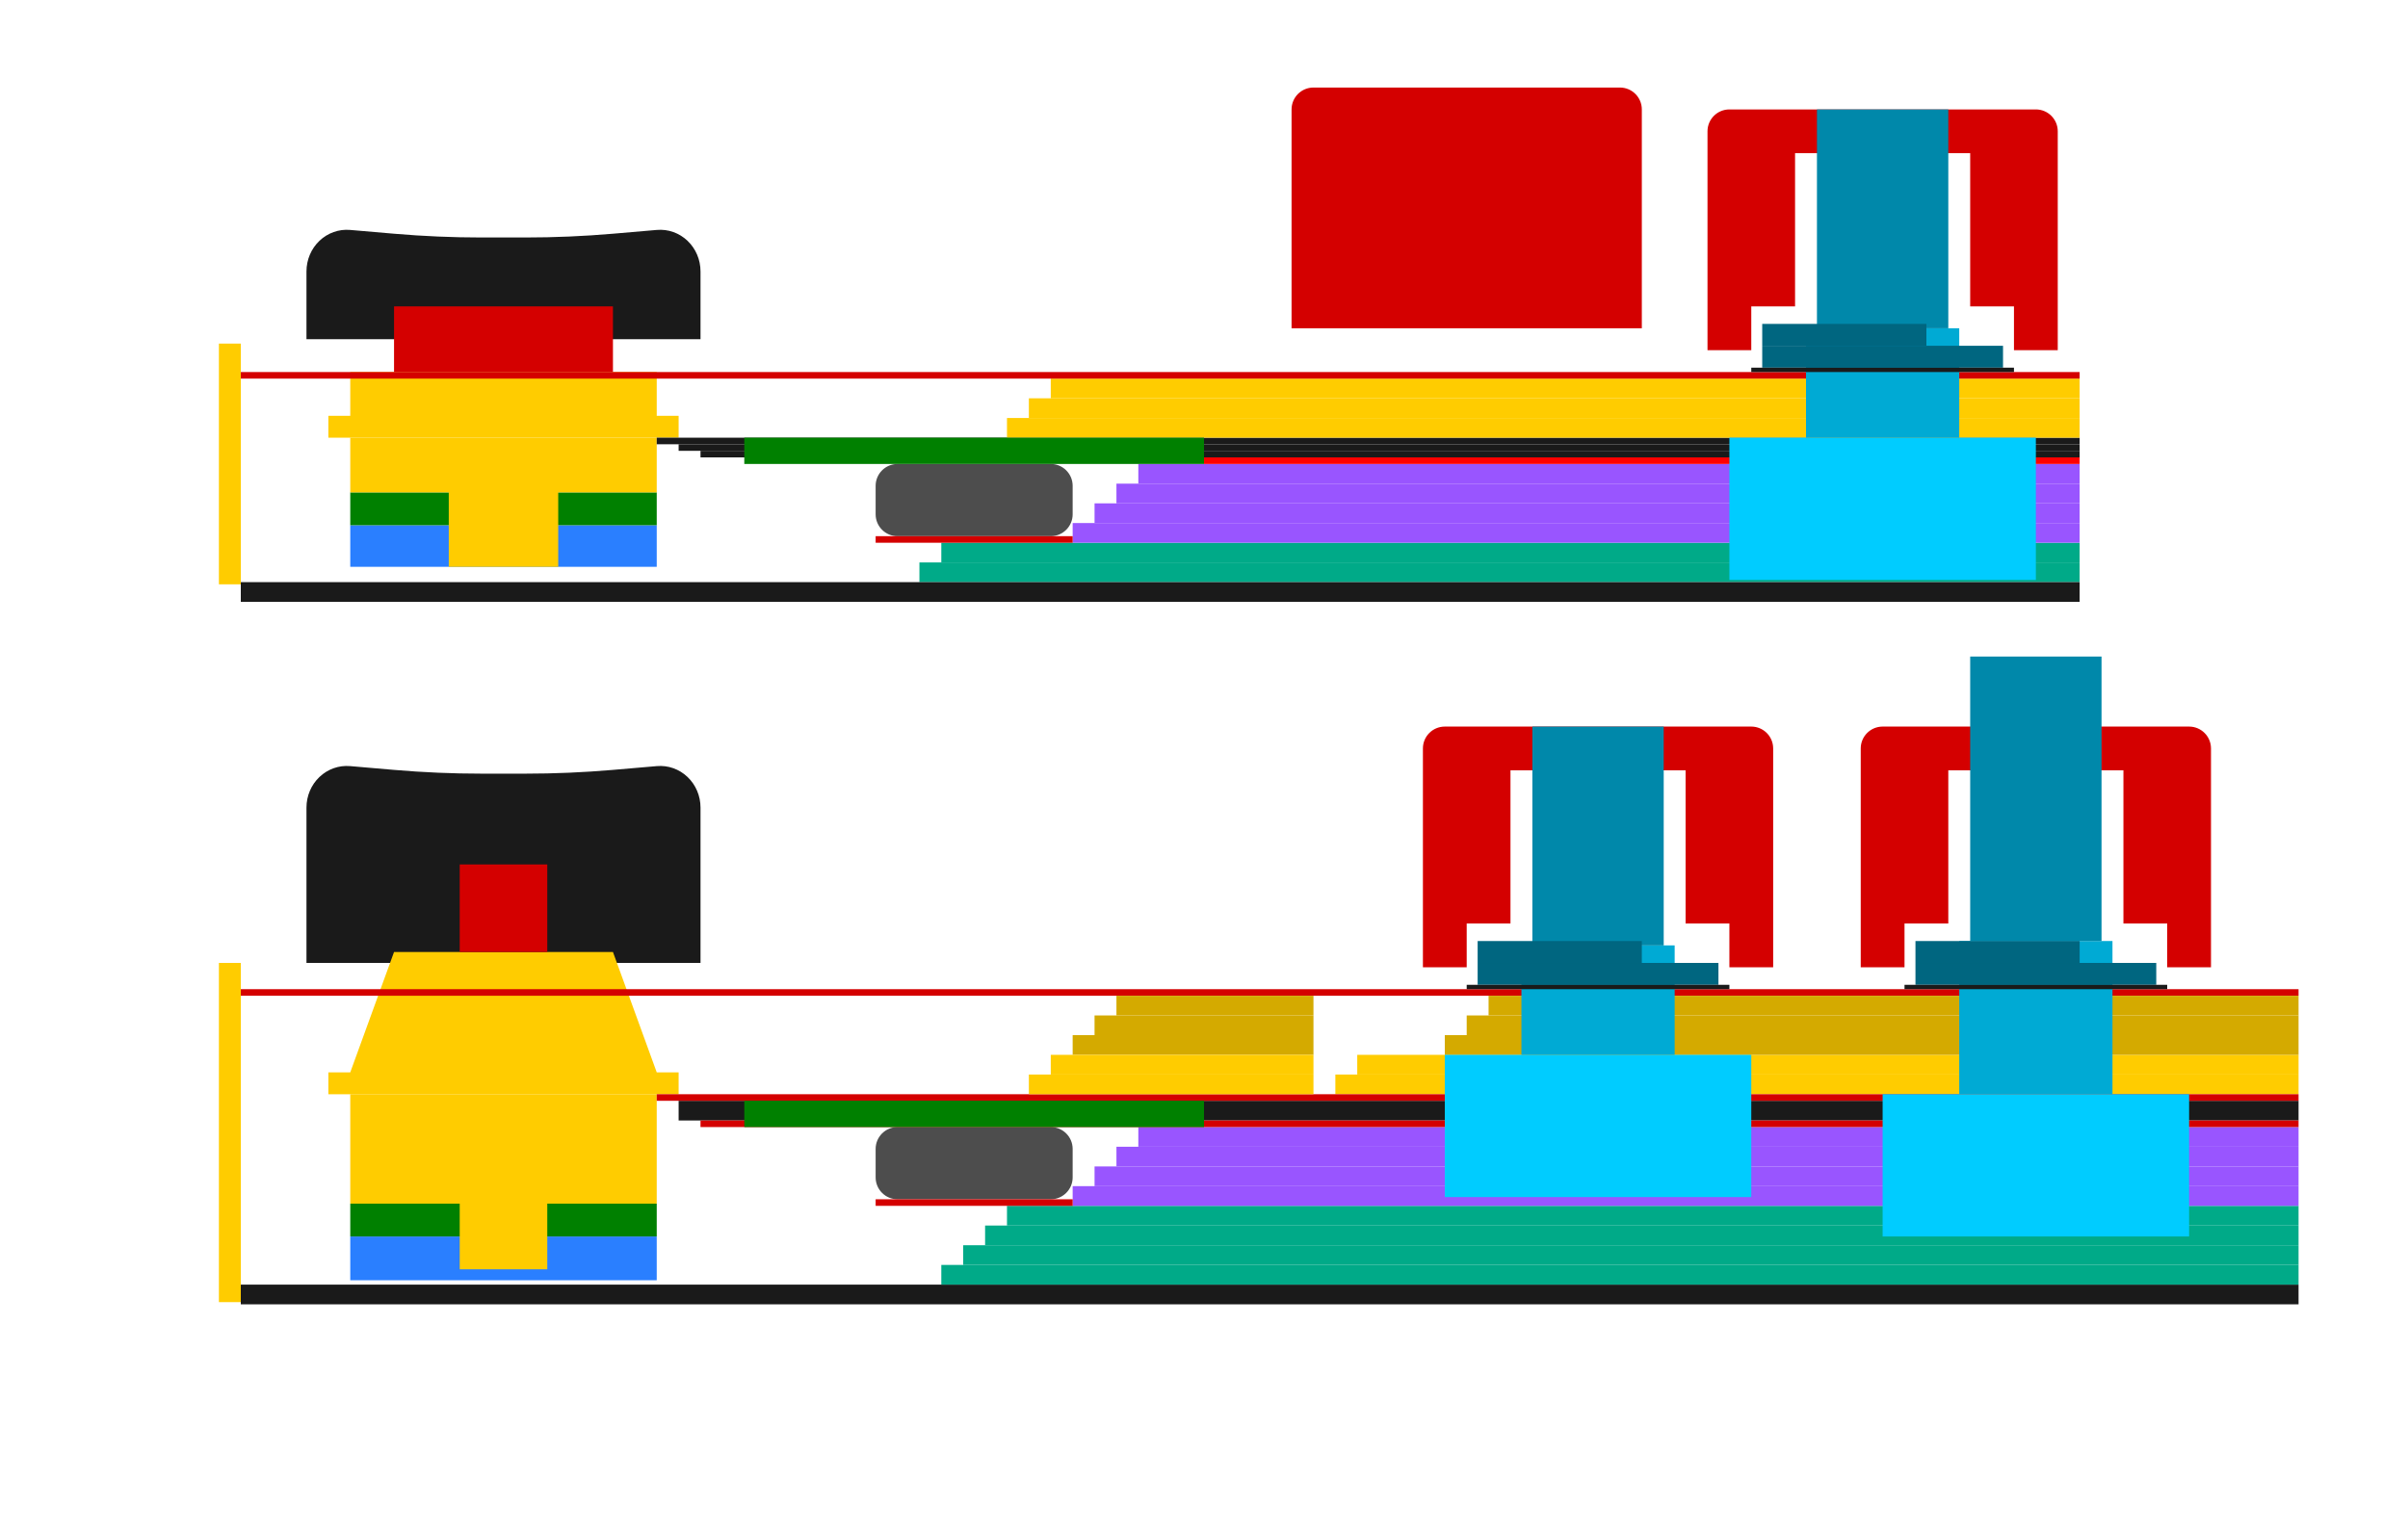
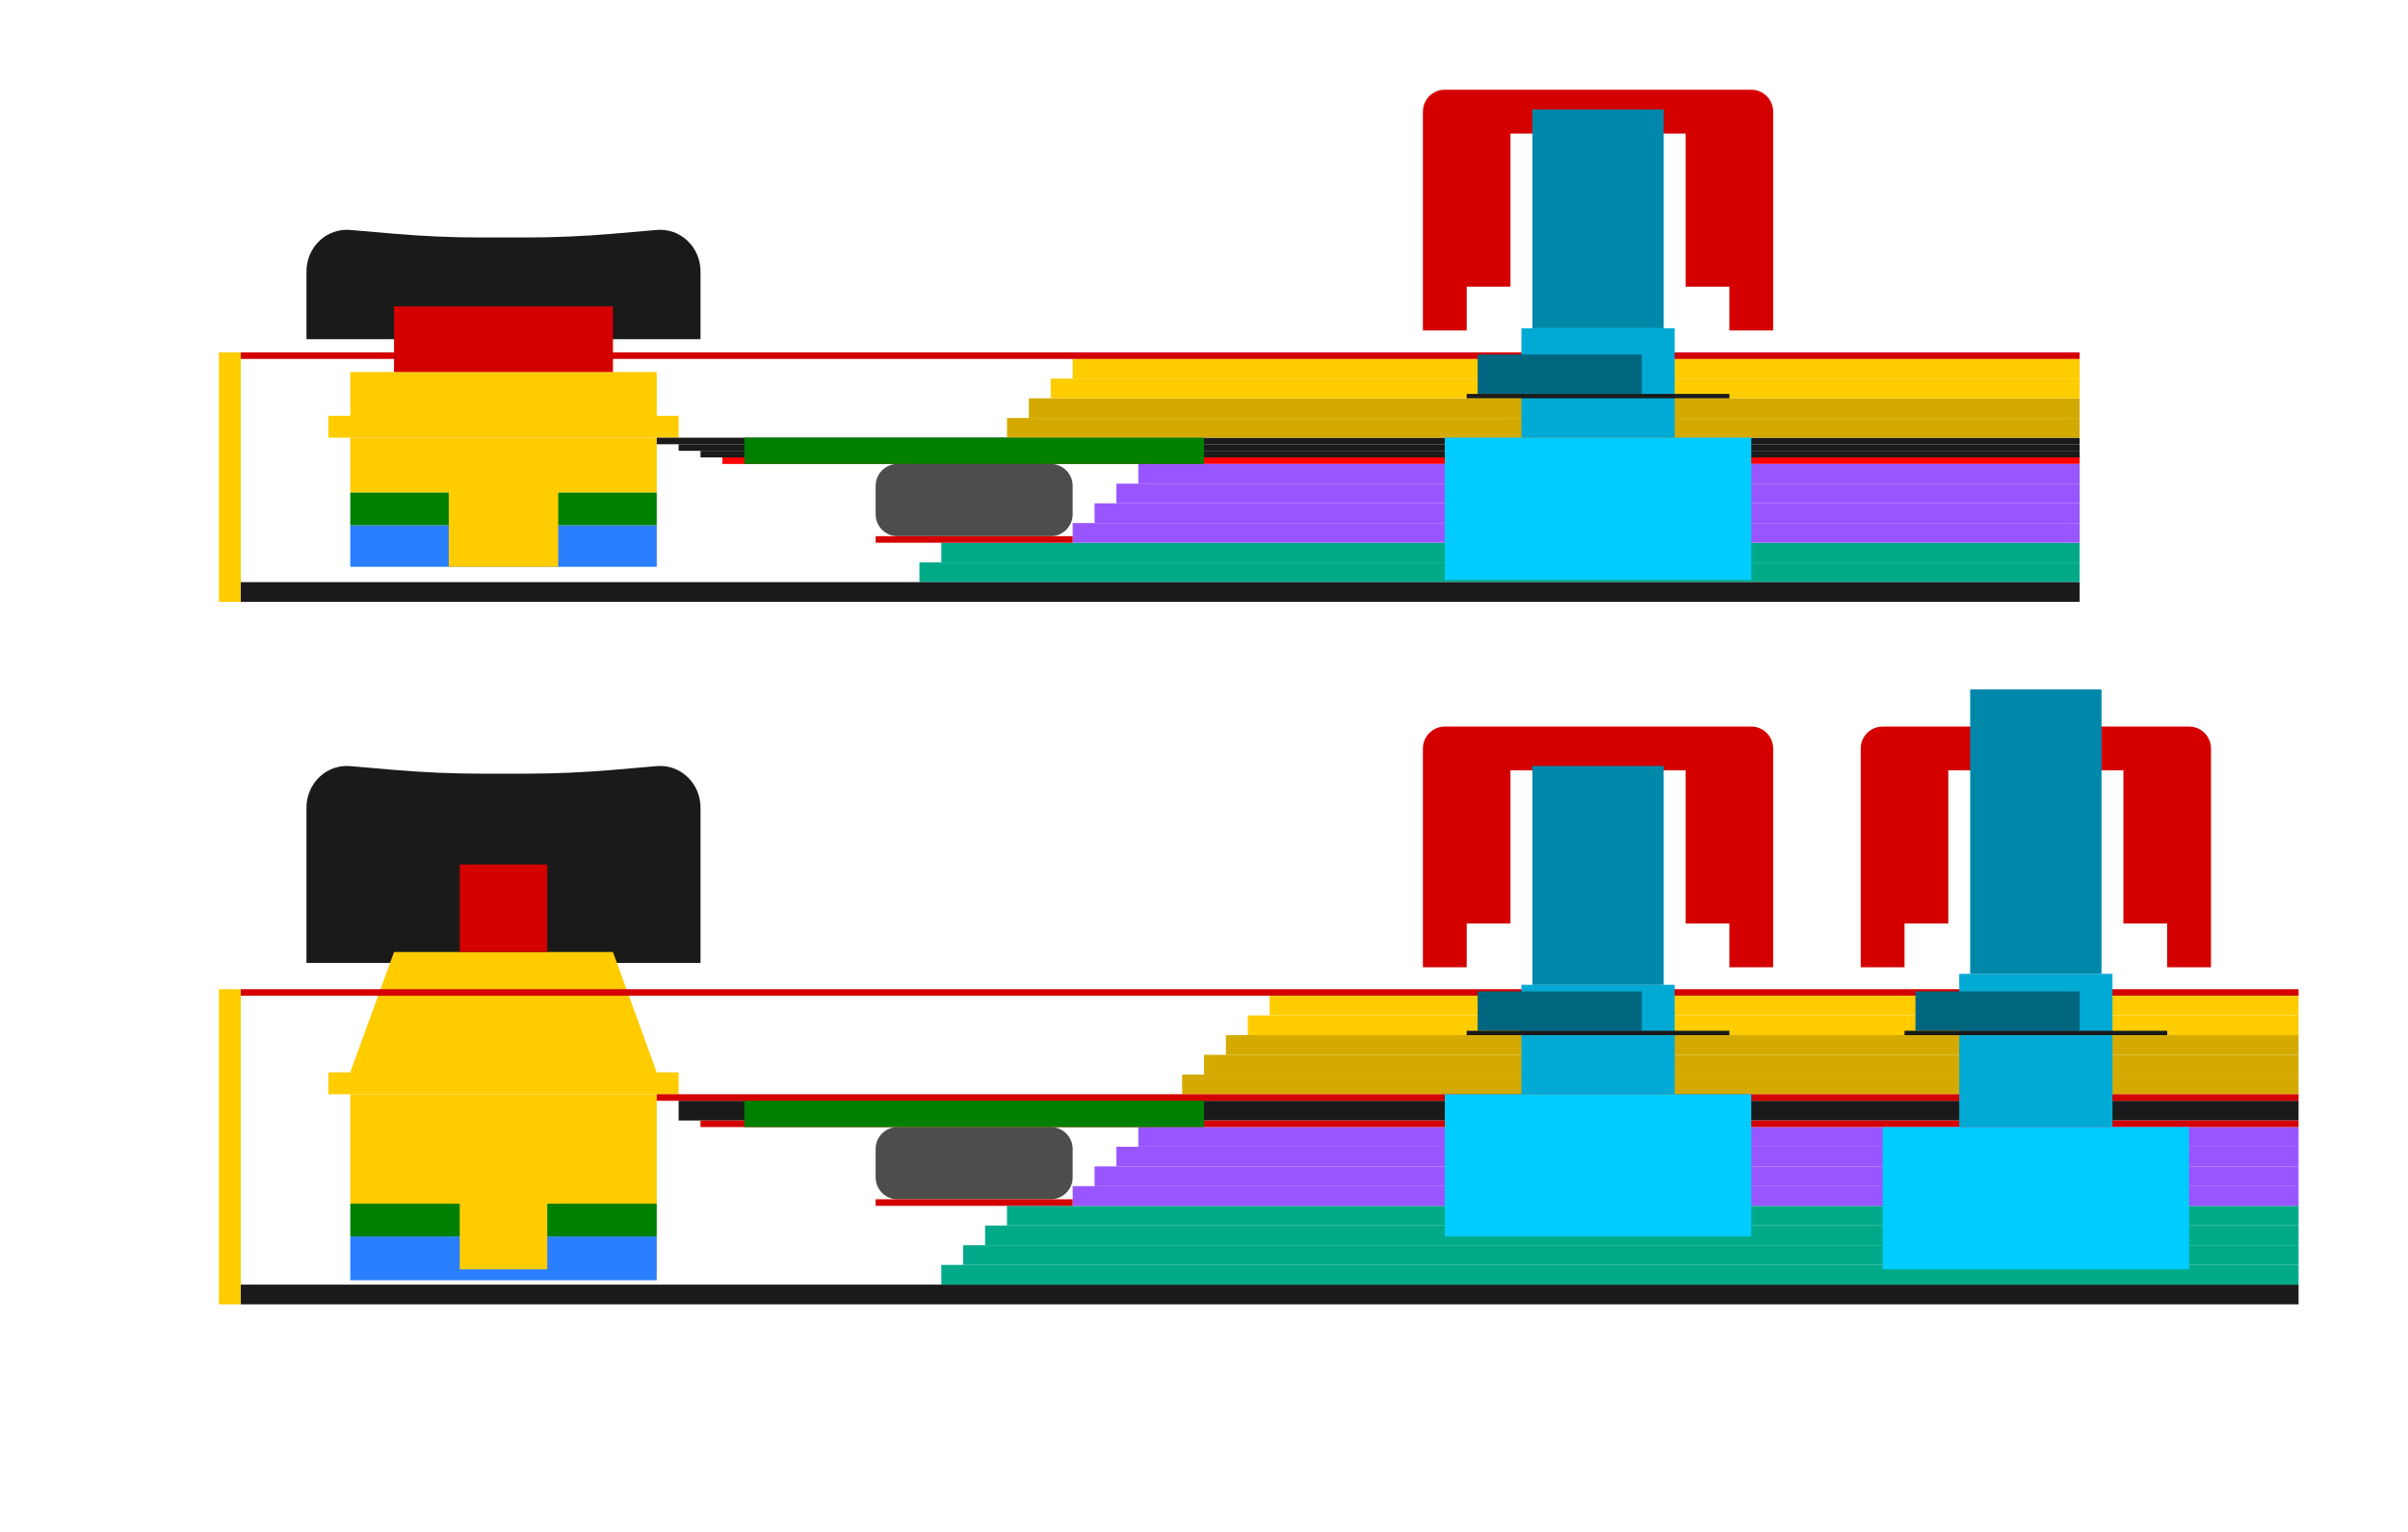
<svg xmlns="http://www.w3.org/2000/svg" width="110mm" height="70mm" viewBox="0 0 110 70" version="1.1" id="svg1" xml:space="preserve">
  <defs id="defs1">
    <rect x="245.669" y="-188.976" width="585.827" height="75.591" id="rect77" />
    <marker id="Arrow2Sstart" orient="auto" refX="0" refY="0" style="overflow:visible">
      <path d="M 8.72,4.03 -2.21,0.02 8.72,-4 c -1.75,2.37 -1.74,5.62 0,8.03 z" id="Arrow2SstartPath" style="fill:#000000;fill-opacity:1;stroke:none" transform="matrix(0.3,0,0,0.3,-0.69,0)" />
    </marker>
    <marker id="Arrow2Send" orient="auto" refX="0" refY="0" style="overflow:visible">
      <path d="M 8.72,4.03 -2.21,0.02 8.72,-4 c -1.75,2.37 -1.74,5.62 0,8.03 z" id="Arrow2SendPath" style="fill:#000000;fill-opacity:1;stroke:none" transform="matrix(-0.3,0,0,-0.3,0.69,0)" />
    </marker>
    <rect x="245.669" y="-188.976" width="113.386" height="152.913" id="rect79" />
    <rect x="245.669" y="-188.976" width="585.827" height="75.591" id="rect77-3" />
    <rect x="245.669" y="-188.976" width="113.386" height="152.913" id="rect79-2" />
    <rect x="134.704" y="173.858" width="33.851" height="20.891" id="rect21" />
  </defs>
  <g id="layer1" style="display:none">
    <path id="path202" style="display:inline;fill:#008000;stroke:#000000;stroke-width:0;stroke-dasharray:none" d="m 125.044,74.769 h 21 v 1.6 h -21 z" transform="translate(-96.04375,-14.76876)" />
    <path id="path203" style="display:inline;fill:#4d4d4d;stroke:#000000;stroke-width:0;stroke-dasharray:none" d="m 61.5,-16.65 h 7 a 1,1 45 0 1 1,1 l 0,1.3 a 1,1 135 0 1 -1,1 h -7 a 1,1 45 0 1 -1,-1 v -1.3 a 1,1 135 0 1 1,-1 z" transform="matrix(1,0,0,1.000001,-25.50001,78.25047)" />
  </g>
  <g id="layer5" transform="translate(-96.04375,-14.76876)" style="display:inline">
+     <path id="path75" style="display:inline;opacity:1;fill:#ff0000;stroke:#000000;stroke-width:0;stroke-dasharray:none" d="m 129.044,35.669 h 62 v 0.3 h -62 z" />
+     <path id="path36" style="display:inline;opacity:1;fill:#ffcc00;stroke:#000000;stroke-width:0;stroke-dasharray:none" d="m 145.044,31.169 h 46 v 0.9 h -46 z" />
    <path id="path1" style="display:inline;fill:#1a1a1a;stroke:#000000;stroke-width:0;stroke-dasharray:none" d="m 150.037,-8.065 2.014,0.168 a 48.083,48.083 2.382 0 0 3.993,0.166 l 2,0 a 48.083,48.083 177.618 0 0 3.993,-0.166 l 2.014,-0.168 a 1.84,1.84 42.618 0 1 1.993,1.834 V 0.641 H 148.044 V -6.231 a 1.84,1.84 137.382 0 1 1.993,-1.834 z" transform="matrix(1,0,0,1.032942,-38.00012,58.10615)" />
    <path id="path24" style="display:inline;opacity:1;fill:#4d4d4d;stroke:#000000;stroke-width:0;stroke-dasharray:none" d="m 61.5,-16.65 h 7 a 1,1 45 0 1 1,1 l 0,1.3 a 1,1 135 0 1 -1,1 h -7 a 1,1 45 0 1 -1,-1 v -1.3 a 1,1 135 0 1 1,-1 z" transform="translate(75.54375,52.61919)" />
-     <path id="path197" style="display:inline;opacity:1;fill:#d40000;stroke:#000000;stroke-width:0;stroke-dasharray:none" d="m 116.544,-39.731 h 14 a 1,1 45 0 1 1,1 v 10 h -16 l 0,-10 a 1,1 135 0 1 1,-1 z" transform="translate(39.50001,58.5)" />
    <path id="path101-8" style="display:inline;fill:#ffcc00;stroke:#000000;stroke-width:0;stroke-dasharray:none" d="m 112.044,31.769 v 2 h -1 v 1 h 16 v -1 h -1 v -2 z" />
    <path id="path107-7" style="display:inline;fill:#2a7fff;stroke:#000000;stroke-width:0;stroke-dasharray:none" d="m 112.044,38.769 h 14 v 1.9 h -14 z" />
    <path id="path2" style="display:inline;fill:#1a1a1a;stroke:#000000;stroke-width:0;stroke-dasharray:none" d="m 150.037,-8.065 2.014,0.168 a 48.083,48.083 2.382 0 0 3.993,0.166 l 2,0 a 48.083,48.083 177.618 0 0 3.993,-0.166 l 2.014,-0.168 a 1.84,1.84 42.618 0 1 1.993,1.834 v 3 h -18 v -3 a 1.84,1.84 137.382 0 1 1.993,-1.834 z" transform="matrix(1,0,0,1.032986,-38.00012,33.60651)" />
    <path id="path5" style="display:inline;fill:#ffcc00;stroke:#000000;stroke-width:0;stroke-dasharray:none" d="m 114.044,58.269 -2,5.5 h -1 v 1 h 16 v -1 h -1 l -2,-5.5 z" />
    <path id="path9" style="display:inline;fill:#2a7fff;stroke:#000000;stroke-width:0;stroke-dasharray:none" d="m 112.044,71.269 h 14 v 2 h -14 z" />
    <path id="path13" style="display:inline;fill:#008000;stroke:#000000;stroke-width:0;stroke-dasharray:none" d="m 112.044,69.769 h 14 v 1.5 h -14 z" />
    <path id="path14" style="display:inline;fill:#008000;stroke:#000000;stroke-width:0;stroke-dasharray:none" d="m 112.044,37.269 h 14 v 1.5 h -14 z" />
    <path id="path15" style="display:inline;fill:#d40000;stroke:#000000;stroke-width:0;stroke-dasharray:none" d="m 117.044,54.269 h 4 v 4 h -4 z" />
    <path id="path6" style="display:inline;fill:#ffcc00;stroke:#000000;stroke-width:0;stroke-dasharray:none" d="m 112.044,64.769 v 5 h 5 l -1.1e-4,3 h 4 l -1.3e-4,-3 h 5 v -5 z" />
    <path id="path102-7" style="display:inline;fill:#ffcc00;stroke:#000000;stroke-width:0;stroke-dasharray:none" d="m 112.044,34.769 v 2.5 h 4.5 v 3.401 h 5 v -3.401 h 4.5 v -2.5 z" />
    <path id="path16" style="display:inline;fill:#d40000;stroke:#000000;stroke-width:0;stroke-dasharray:none" d="m 114.044,28.769 h 10 v 3 h -10 z" />
    <path id="path63" style="display:inline;opacity:1;fill:#00aa88;stroke:#000000;stroke-width:0;stroke-dasharray:none" d="m 138.044,40.469 h 53 v 0.9 h -53 z" />
    <path id="path65" style="display:inline;opacity:1;fill:#1a1a1a;stroke:#000000;stroke-width:0;stroke-dasharray:none" d="m 107.044,41.369 h 84 v 0.9 h -84 z" />
    <path id="path66" style="display:inline;opacity:1;fill:#00aa88;stroke:#000000;stroke-width:0;stroke-dasharray:none" d="m 139.044,39.569 h 52 v 0.9 h -52 z" />
    <path id="path68" style="display:inline;opacity:1;fill:#9955ff;stroke:#000000;stroke-width:0;stroke-dasharray:none" d="m 145.044,38.669 h 46 v 0.9 h -46 z" />
    <path id="path72" style="display:inline;opacity:1;fill:#9955ff;stroke:#000000;stroke-width:0;stroke-dasharray:none" d="m 146.044,37.769 h 45 v 0.9 h -45 z" />
    <path id="path73" style="display:inline;opacity:1;fill:#9955ff;stroke:#000000;stroke-width:0;stroke-dasharray:none" d="m 147.044,36.869 h 44 v 0.9 h -44 z" />
    <path id="path74" style="display:inline;opacity:1;fill:#9955ff;stroke:#000000;stroke-width:0;stroke-dasharray:none" d="m 148.044,35.969 h 43 v 0.9 h -43 z" />
-     <path id="path75" style="display:inline;opacity:1;fill:#ff0000;stroke:#000000;stroke-width:0;stroke-dasharray:none" d="m 151.044,35.669 h 40 v 0.3 h -40 z" />
    <path id="path76" style="display:inline;opacity:1;fill:#1a1a1a;stroke:#000000;stroke-width:0;stroke-dasharray:none" d="m 126.044,34.769 h 65 v 0.3 H 126.044 Z" />
-     <path id="path79" style="display:inline;opacity:1;fill:#ffcc00;stroke:#000000;stroke-width:0;stroke-dasharray:none" d="m 142.044,33.869 h 49 v 0.9 h -49 z" />
-     <path id="path80" style="display:inline;opacity:1;fill:#ffcc00;stroke:#000000;stroke-width:0;stroke-dasharray:none" d="m 143.044,32.969 h 48 v 0.9 h -48 z" />
+     <path id="path79" style="display:inline;opacity:1;fill:#d4aa00;stroke:#000000;stroke-width:0;stroke-dasharray:none" d="m 142.044,33.869 h 49 v 0.9 h -49 z" />
+     <path id="path80" style="display:inline;opacity:1;fill:#d4aa00;stroke:#000000;stroke-width:0;stroke-dasharray:none" d="m 143.044,32.969 h 48 v 0.9 h -48 z" />
    <path id="path81" style="display:inline;opacity:1;fill:#ffcc00;stroke:#000000;stroke-width:0;stroke-dasharray:none" d="m 144.044,32.069 h 47 v 0.9 h -47 z" />
-     <path id="path82" style="display:inline;opacity:1;fill:#d40000;stroke:#000000;stroke-width:0;stroke-dasharray:none" d="m 107.044,31.769 h 84 v 0.3 h -84 z" />
+     <path id="path82" style="display:inline;opacity:1;fill:#d40000;stroke:#000000;stroke-width:0;stroke-dasharray:none" d="m 107.044,30.869 h 84 v 0.3 h -84 z" />
    <path id="path10" style="display:inline;opacity:1;fill:#00aa88;stroke:#000000;stroke-width:0;stroke-dasharray:none" d="m 141.044,70.769 h 60 v 0.9 h -60 z" />
    <path id="path12" style="display:inline;opacity:1;fill:#1a1a1a;stroke:#000000;stroke-width:0;stroke-dasharray:none" d="m 107.044,73.469 h 94 v 0.9 h -94 z" />
    <path id="path17" style="display:inline;opacity:1;fill:#00aa88;stroke:#000000;stroke-width:0;stroke-dasharray:none" d="m 142.044,69.869 h 59 v 0.9 h -59 z" />
    <path id="path18" style="display:inline;opacity:1;fill:#9955ff;stroke:#000000;stroke-width:0;stroke-dasharray:none" d="m 145.044,68.969 h 56 v 0.9 h -56 z" />
    <path id="path19" style="display:inline;opacity:1;fill:#9955ff;stroke:#000000;stroke-width:0;stroke-dasharray:none" d="m 146.044,68.069 h 55 v 0.9 h -55 z" />
    <path id="path25" style="display:inline;opacity:1;fill:#9955ff;stroke:#000000;stroke-width:0;stroke-dasharray:none" d="m 147.044,67.169 h 54 v 0.9 h -54 z" />
    <path id="path26" style="display:inline;opacity:1;fill:#9955ff;stroke:#000000;stroke-width:0;stroke-dasharray:none" d="m 148.044,66.269 h 53 v 0.9 h -53 z" />
    <path id="path28" style="display:inline;opacity:1;fill:#1a1a1a;stroke:#000000;stroke-width:0;stroke-dasharray:none" d="m 127.044,65.069 h 74 v 0.9 h -74 z" />
-     <path id="path30" style="display:inline;opacity:1;fill:#ffcc00;stroke:#000000;stroke-width:0;stroke-dasharray:none" d="m 157.044,63.869 h 44 v 0.9 h -44 z" />
-     <path id="path31" style="display:inline;opacity:1;fill:#ffcc00;stroke:#000000;stroke-width:0;stroke-dasharray:none" d="m 158.044,62.969 h 43 v 0.9 h -43 z" />
+     <path id="path30" style="display:inline;opacity:1;fill:#d4aa00;stroke:#000000;stroke-width:0;stroke-dasharray:none" d="m 150.044,63.869 h 51 v 0.9 h -51 z" />
+     <path id="path31" style="display:inline;opacity:1;fill:#d4aa00;stroke:#000000;stroke-width:0;stroke-dasharray:none" d="m 151.044,62.969 h 50 v 0.9 h -50 z" />
    <path id="path32" style="display:inline;opacity:1;fill:#d40000;stroke:#000000;stroke-width:0;stroke-dasharray:none" d="m 107.044,59.969 h 94 v 0.3 h -94 z" />
-     <path id="path33" style="display:inline;opacity:1;fill:#d4aa00;stroke:#000000;stroke-width:0;stroke-dasharray:none" d="m 162.044,62.069 h 39 v 0.9 h -39 z" />
-     <path id="path34" style="display:inline;opacity:1;fill:#d4aa00;stroke:#000000;stroke-width:0;stroke-dasharray:none" d="m 163.044,61.169 h 38 v 0.9 h -38 z" />
-     <path id="path64" style="display:inline;opacity:1;fill:#ffcc00;stroke:#000000;stroke-width:0;stroke-dasharray:none" d="m 106.044,30.469 h 1 v 11 h -1 z" />
-     <path id="path67" style="display:inline;opacity:1;fill:#ffcc00;stroke:#000000;stroke-width:0;stroke-dasharray:none" d="m 106.044,58.769 h 1 v 15.5 h -1 z" />
+     <path id="path33" style="display:inline;opacity:1;fill:#d4aa00;stroke:#000000;stroke-width:0;stroke-dasharray:none" d="m 152.044,62.069 h 49 v 0.9 h -49 z" />
+     <path id="path34" style="display:inline;opacity:1;fill:#ffcc00;stroke:#000000;stroke-width:0;stroke-dasharray:none" d="m 153.044,61.169 h 48 v 0.9 h -48 z" />
+     <path id="path64" style="display:inline;opacity:1;fill:#ffcc00;stroke:#000000;stroke-width:0;stroke-dasharray:none" d="m 106.044,30.869 h 1 v 11.4 h -1 z" />
+     <path id="path67" style="display:inline;opacity:1;fill:#ffcc00;stroke:#000000;stroke-width:0;stroke-dasharray:none" d="m 106.044,59.969 h 1 v 14.4 h -1 z" />
    <path id="path85" style="display:inline;opacity:1;fill:#00aa88;stroke:#000000;stroke-width:0;stroke-dasharray:none" d="m 140.044,71.669 h 61 v 0.9 h -61 z" />
    <path id="path87" style="display:inline;opacity:1;fill:#00aa88;stroke:#000000;stroke-width:0;stroke-dasharray:none" d="m 139.044,72.569 h 62 v 0.9 h -62 z" />
-     <path id="path124" style="display:inline;opacity:1;fill:#d40000;stroke:#000000;stroke-width:0;stroke-dasharray:none" d="m 116.044,-29.856 h 14 a 1,1 45 0 1 1,1 v 10 h -2 v -2 h -2 v -7 h -8 v 7 h -2 l -1e-5,2 h -2 l 0,-10 a 1,1 135 0 1 1,-1 z" transform="translate(59,49.625)" />
-     <path id="path69" style="display:inline;opacity:1;fill:#d4aa00;stroke:#000000;stroke-width:0;stroke-dasharray:none" d="m 164.044,60.269 h 37 v 0.9 h -37 z" />
+     <path id="path124" style="display:inline;opacity:1;fill:#d40000;stroke:#000000;stroke-width:0;stroke-dasharray:none" d="m 116.044,-29.856 h 14 a 1,1 45 0 1 1,1 v 10 h -2 v -2 h -2 v -7 h -8 v 7 h -2 l -1e-5,2 h -2 l 0,-10 a 1,1 135 0 1 1,-1 z" transform="translate(46,48.725)" />
+     <path id="path69" style="display:inline;opacity:1;fill:#ffcc00;stroke:#000000;stroke-width:0;stroke-dasharray:none" d="m 154.044,60.269 h 47 v 0.9 h -47 z" />
    <path id="path7" style="display:inline;opacity:1;fill:#4d4d4d;stroke:#000000;stroke-width:0;stroke-dasharray:none" d="m 61.5,-16.65 h 7 a 1,1 45 0 1 1,1 l 0,1.3 a 1,1 135 0 1 -1,1 h -7 a 1,1 45 0 1 -1,-1 v -1.3 a 1,1 135 0 1 1,-1 z" transform="translate(75.54375,82.91919)" />
    <path id="path3" style="display:inline;opacity:1;fill:#d40000;stroke:#000000;stroke-width:0;stroke-dasharray:none" d="m 126.044,64.769 h 75 v 0.3 h -75 z" />
    <path id="path8" style="display:inline;opacity:1;fill:#d40000;stroke:#000000;stroke-width:0;stroke-dasharray:none" d="m 128.044,65.969 h 73 v 0.3 h -73 z" />
    <path id="path4" style="display:inline;opacity:1;fill:#008000;stroke:#000000;stroke-width:0;stroke-dasharray:none" d="m 130.044,65.069 h 21 v 1.2 h -21 z" />
    <path id="path11" style="display:inline;opacity:1;fill:#d40000;stroke:#000000;stroke-width:0;stroke-dasharray:none" d="m 136.044,69.569 h 9 v 0.3 h -9 z" />
    <path id="path23" style="display:inline;opacity:1;fill:#d40000;stroke:#000000;stroke-width:0;stroke-dasharray:none" d="m 136.044,39.269 h 9 v 0.3 h -9 z" />
    <path id="path27" style="display:inline;opacity:1;fill:#1a1a1a;stroke:#000000;stroke-width:0;stroke-dasharray:none" d="m 127.044,35.069 h 64 v 0.3 h -64 z" />
    <path id="path29" style="display:inline;opacity:1;fill:#1a1a1a;stroke:#000000;stroke-width:0;stroke-dasharray:none" d="m 128.044,35.369 h 63 v 0.3 h -63 z" />
+     <path id="path20" style="display:inline;fill:#00ccff;stroke:#000000;stroke-width:0;stroke-dasharray:none" d="m 162.044,64.769 h 14 v 6.5 h -14 z" />
+     <path id="path22" style="display:inline;fill:#00aad4;stroke:#000000;stroke-width:0;stroke-dasharray:none" d="m 165.544,59.768 h 7 v 5 h -7 z" />
+     <path id="path38" style="display:inline;fill:#00ccff;stroke:#000000;stroke-width:0;stroke-dasharray:none" d="m 162.044,34.769 h 14 v 6.5 h -14 z" />
+     <path id="path39" style="display:inline;fill:#00aad4;stroke:#000000;stroke-width:0;stroke-dasharray:none" d="m 165.544,29.768 h 7 v 5 h -7 z" />
+     <path id="path40" style="display:inline;fill:#0088aa;stroke:#000000;stroke-width:0;stroke-dasharray:none" d="m 166.044,19.769 h 6 v 10 h -6 z" />
+     <path id="path41" style="display:inline;fill:#00ccff;stroke:#000000;stroke-width:0;stroke-dasharray:none" d="m 182.044,66.269 h 14 v 6.5 h -14 z" />
+     <path id="path42" style="display:inline;fill:#00aad4;stroke:#000000;stroke-width:0;stroke-dasharray:none" d="m 185.544,59.268 h 7 v 7 h -7 z" />
+     <path id="path44" style="display:inline;opacity:1;fill:#d40000;stroke:#000000;stroke-width:0;stroke-dasharray:none" d="m 116.044,-29.856 h 14 a 1,1 45 0 1 1,1 v 10 h -2 v -2 h -2 v -7 h -8 v 7 h -2 l -1e-5,2 h -2 l 0,-10 a 1,1 135 0 1 1,-1 z" transform="translate(66,77.825)" />
+     <path id="path43" style="display:inline;fill:#0088aa;stroke:#000000;stroke-width:0;stroke-dasharray:none" d="m 186.044,46.269 h 6 v 13 h -6 z" />
+     <path id="path70" style="display:inline;opacity:1;fill:#d40000;stroke:#000000;stroke-width:0;stroke-dasharray:none" d="m 116.044,-29.856 h 14 a 1,1 45 0 1 1,1 v 10 h -2 v -2 h -2 v -7 h -8 v 7 h -2 l -1e-5,2 h -2 l 0,-10 a 1,1 135 0 1 1,-1 z" transform="translate(46,77.825)" />
+     <path id="path94" style="display:inline;fill:#006680;stroke:#000000;stroke-width:0;stroke-dasharray:none" d="m 163.544,30.969 h 7.5 v 1.8 h -7.5 z" />
+     <path id="path95" style="display:inline;fill:#1a1a1a;stroke:#000000;stroke-width:0;stroke-dasharray:none" d="m 163.044,32.769 h 12 v 0.2 h -12 z" />
+     <path id="path35" style="display:inline;fill:#0088aa;stroke:#000000;stroke-width:0;stroke-dasharray:none" d="m 166.044,49.769 h 6 v 10 h -6 z" />
+     <path id="path37" style="display:inline;fill:#006680;stroke:#000000;stroke-width:0;stroke-dasharray:none" d="m 163.544,60.069 h 7.5 v 1.8 h -7.5 z" />
+     <path id="path45" style="display:inline;fill:#1a1a1a;stroke:#000000;stroke-width:0;stroke-dasharray:none" d="m 163.044,61.869 h 12 v 0.2 h -12 z" />
+     <path id="path46" style="display:inline;fill:#006680;stroke:#000000;stroke-width:0;stroke-dasharray:none" d="m 183.544,60.069 h 7.5 v 1.8 h -7.5 z" />
+     <path id="path47" style="display:inline;fill:#1a1a1a;stroke:#000000;stroke-width:0;stroke-dasharray:none" d="m 183.044,61.869 h 12 v 0.2 h -12 z" />
    <path id="path21" style="display:inline;opacity:1;fill:#008000;stroke:#000000;stroke-width:0;stroke-dasharray:none" d="m 130.044,34.769 h 21 v 1.2 h -21 z" />
-     <path id="path20" style="display:inline;fill:#00ccff;stroke:#000000;stroke-width:0;stroke-dasharray:none" d="m 162.044,62.969 h 14 v 6.5 h -14 z" />
-     <path id="path22" style="display:inline;fill:#00aad4;stroke:#000000;stroke-width:0;stroke-dasharray:none" d="m 165.544,57.968 h 7 v 5 h -7 z" />
-     <path id="path38" style="display:inline;fill:#00ccff;stroke:#000000;stroke-width:0;stroke-dasharray:none" d="m 175.044,34.769 h 14 v 6.5 h -14 z" />
-     <path id="path39" style="display:inline;fill:#00aad4;stroke:#000000;stroke-width:0;stroke-dasharray:none" d="m 178.544,29.768 h 7 v 5 h -7 z" />
-     <path id="path40" style="display:inline;fill:#0088aa;stroke:#000000;stroke-width:0;stroke-dasharray:none" d="m 179.044,19.769 h 6 v 10 h -6 z" />
-     <path id="path41" style="display:inline;fill:#00ccff;stroke:#000000;stroke-width:0;stroke-dasharray:none" d="m 182.044,64.769 h 14 v 6.5 h -14 z" />
-     <path id="path42" style="display:inline;fill:#00aad4;stroke:#000000;stroke-width:0;stroke-dasharray:none" d="m 185.544,57.768 h 7 v 7 h -7 z" />
-     <path id="path44" style="display:inline;opacity:1;fill:#d40000;stroke:#000000;stroke-width:0;stroke-dasharray:none" d="m 116.044,-29.856 h 14 a 1,1 45 0 1 1,1 v 10 h -2 v -2 h -2 v -7 h -8 v 7 h -2 l -1e-5,2 h -2 l 0,-10 a 1,1 135 0 1 1,-1 z" transform="translate(66,77.825)" />
-     <path id="path43" style="display:inline;fill:#0088aa;stroke:#000000;stroke-width:0;stroke-dasharray:none" d="m 186.044,44.769 h 6 v 13 h -6 z" />
-     <path id="path70" style="display:inline;opacity:1;fill:#d40000;stroke:#000000;stroke-width:0;stroke-dasharray:none" d="m 116.044,-29.856 h 14 a 1,1 45 0 1 1,1 v 10 h -2 v -2 h -2 v -7 h -8 v 7 h -2 l -1e-5,2 h -2 l 0,-10 a 1,1 135 0 1 1,-1 z" transform="translate(46,77.825)" />
-     <path id="path84" style="display:inline;fill:#006680;stroke:#000000;stroke-width:0;stroke-dasharray:none" d="m 163.544,58.769 h 11 v 1 h -11 z" />
-     <path id="path86" style="display:inline;fill:#1a1a1a;stroke:#000000;stroke-width:0;stroke-dasharray:none" d="m 163.044,59.769 h 12 v 0.2 h -12 z" />
-     <path id="path88" style="display:inline;opacity:1;fill:#d4aa00;stroke:#000000;stroke-width:0;stroke-dasharray:none" d="m 147.044,60.269 h 9 v 0.9 h -9 z" />
-     <path id="path89" style="display:inline;opacity:1;fill:#d4aa00;stroke:#000000;stroke-width:0;stroke-dasharray:none" d="m 146.044,61.169 h 10 v 0.9 h -10 z" />
-     <path id="path90" style="display:inline;opacity:1;fill:#d4aa00;stroke:#000000;stroke-width:0;stroke-dasharray:none" d="m 145.044,62.069 h 11 v 0.9 h -11 z" />
-     <path id="path91" style="display:inline;opacity:1;fill:#ffcc00;stroke:#000000;stroke-width:0;stroke-dasharray:none" d="m 144.044,62.969 h 12 v 0.9 h -12 z" />
-     <path id="path92" style="display:inline;opacity:1;fill:#ffcc00;stroke:#000000;stroke-width:0;stroke-dasharray:none" d="m 143.044,63.869 h 13 v 0.9 h -13 z" />
-     <path id="path94" style="display:inline;fill:#006680;stroke:#000000;stroke-width:0;stroke-dasharray:none" d="m 176.544,30.569 h 11 v 1 h -11 z" />
-     <path id="path95" style="display:inline;fill:#1a1a1a;stroke:#000000;stroke-width:0;stroke-dasharray:none" d="m 176.044,31.569 h 12 v 0.2 h -12 z" />
-     <path id="path96" style="display:inline;fill:#006680;stroke:#000000;stroke-width:0;stroke-dasharray:none" d="m 176.544,29.569 h 7.5 v 1 h -7.5 z" />
-     <path id="path35" style="display:inline;fill:#0088aa;stroke:#000000;stroke-width:0;stroke-dasharray:none" d="m 166.044,47.969 h 6 v 10 h -6 z" />
-     <path id="path93" style="display:inline;fill:#006680;stroke:#000000;stroke-width:0;stroke-dasharray:none" d="m 163.544,57.769 h 7.5 v 1 h -7.5 z" />
-     <path id="path97" style="display:inline;fill:#006680;stroke:#000000;stroke-width:0;stroke-dasharray:none" d="m 183.544,58.769 h 11 v 1 h -11 z" />
-     <path id="path98" style="display:inline;fill:#1a1a1a;stroke:#000000;stroke-width:0;stroke-dasharray:none" d="m 183.044,59.769 h 12 v 0.2 h -12 z" />
-     <path id="path99" style="display:inline;fill:#006680;stroke:#000000;stroke-width:0;stroke-dasharray:none" d="m 183.544,57.769 h 7.5 v 1 h -7.5 z" />
  </g>
  <g id="layer12" style="display:inline" />
</svg>
